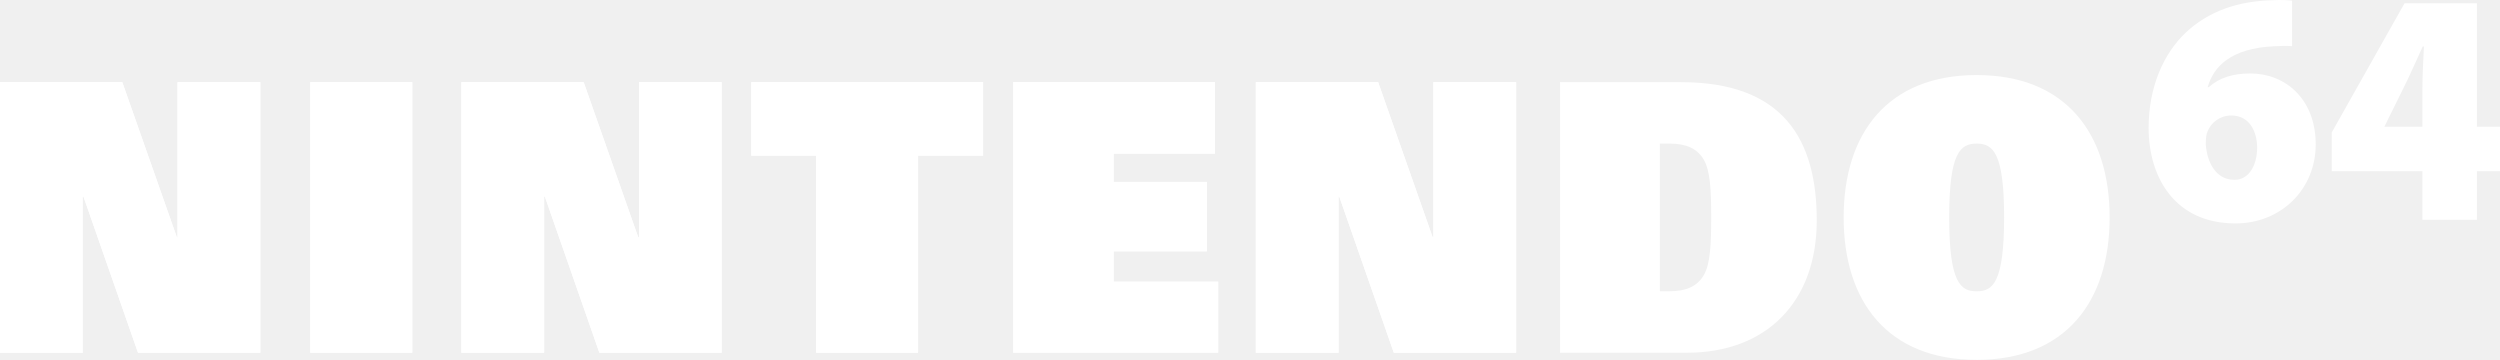
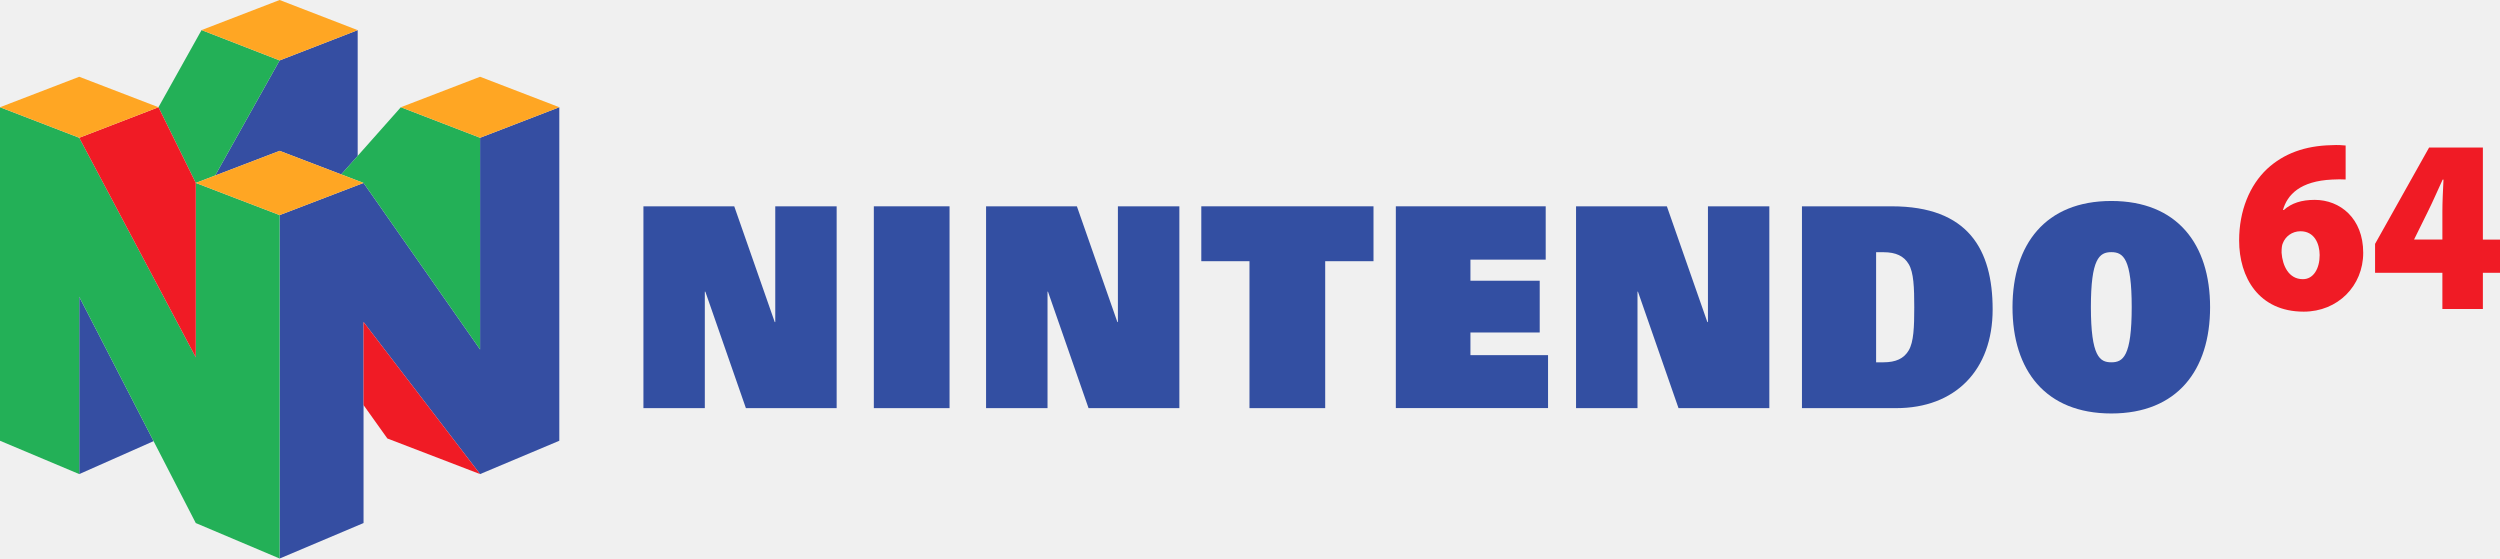
- <svg xmlns="http://www.w3.org/2000/svg" version="1.1" viewBox="0 0 264 38">
-   <g transform="matrix(0.44, 0, 0, 0.438092, 0, 0.000096)">
-     <polygon id="polygon3518" points="33.122 85.023 62.473 85.023 62.473 19.803 42.615 19.803 42.615 57.202 42.444 57.202 29.347 19.803 0 19.803 0 85.023 19.846 85.023 19.846 47.375 20.025 47.375" style="fill-opacity: 1; fill: rgb(255, 255, 255);" />
-     <polygon id="polygon3520" points="143.849 85.023 173.2 85.023 173.2 19.803 153.354 19.803 153.354 57.202 153.175 57.202 140.078 19.803 110.731 19.803 110.731 85.023 130.589 85.023 130.589 47.375 130.76 47.375" style="fill-opacity: 1; fill: rgb(255, 255, 255);" />
-     <polygon id="polygon3522" points="334.517 85.023 363.872 85.023 363.872 19.803 344.018 19.803 344.018 57.202 343.843 57.202 330.75 19.803 301.399 19.803 301.399 85.023 321.249 85.023 321.249 47.375 321.424 47.375" style="fill-opacity: 1; fill: rgb(255, 255, 255);" />
-     <polygon id="polygon3524" points="74.46 19.803 98.942 19.803 98.942 85.023 74.46 85.023" style="fill-opacity: 1; fill: rgb(255, 255, 255);" />
-     <polygon id="polygon3526" points="195.856 37.52 180.299 37.52 180.299 19.803 235.941 19.803 235.941 37.52 220.33 37.52 220.33 85.023 195.856 85.023" style="fill-opacity: 1; fill: rgb(255, 255, 255);" />
-     <polygon id="polygon3536" points="243.169 19.783 291.583 19.783 291.583 37.037 267.265 37.037 267.265 43.856 289.657 43.856 289.657 60.577 267.265 60.577 267.265 67.894 292.362 67.894 292.362 85.004 243.169 85.004" style="fill-opacity: 1; fill: rgb(255, 255, 255);" />
-     <path id="path3528" d="M 374.408 19.803 L 403.412 19.803 C 428.147 19.803 436.02 33.803 436.02 53.135 C 436.02 72.829 423.873 85.023 404.876 85.023 L 374.408 85.023 L 374.408 19.803 L 374.408 19.803 Z M 398.372 70.202 L 400.758 70.202 C 404.697 70.202 407.335 68.996 408.877 66.376 C 410.5 63.663 410.687 58.728 410.687 52.411 C 410.687 46.09 410.5 41.159 408.877 38.442 C 407.335 35.819 404.697 34.612 400.758 34.612 L 398.372 34.612 L 398.372 70.202 L 398.372 70.202 Z" style="fill-opacity: 1; fill: rgb(255, 255, 255);" />
-     <path id="path3530" d="M 474.397 18.09 C 495.706 18.09 506.312 32.086 506.312 52.411 C 506.312 72.74 495.702 86.74 474.397 86.74 C 453.08 86.74 442.477 72.74 442.477 52.411 C 442.477 32.086 453.076 18.09 474.397 18.09 L 474.397 18.09 Z M 474.397 70.214 C 478.157 70.214 480.986 68.365 480.986 52.411 C 480.986 36.815 478.324 34.612 474.397 34.612 C 470.462 34.612 467.804 36.815 467.804 52.411 C 467.804 68.365 470.629 70.214 474.397 70.214 L 474.397 70.214 Z" style="fill-opacity: 1; fill: rgb(255, 255, 255);" />
-     <polygon id="polygon3566" points="33.122 85.023 62.473 85.023 62.473 19.803 42.615 19.803 42.615 57.202 42.444 57.202 29.347 19.803 0 19.803 0 85.023 19.846 85.023 19.846 47.375 20.025 47.375" style="fill-opacity: 1; fill: rgb(255, 255, 255);" />
-     <polygon id="polygon3568" points="143.849 85.023 173.2 85.023 173.2 19.803 153.354 19.803 153.354 57.202 153.175 57.202 140.078 19.803 110.731 19.803 110.731 85.023 130.589 85.023 130.589 47.375 130.76 47.375" style="fill-opacity: 1; fill: rgb(255, 255, 255);" />
-     <polygon id="polygon3570" points="334.517 85.023 363.872 85.023 363.872 19.803 344.018 19.803 344.018 57.202 343.843 57.202 330.75 19.803 301.399 19.803 301.399 85.023 321.249 85.023 321.249 47.375 321.424 47.375" style="fill-opacity: 1; fill: rgb(255, 255, 255);" />
-     <polygon id="polygon3572" points="74.46 19.803 98.942 19.803 98.942 85.023 74.46 85.023" style="fill-opacity: 1; fill: rgb(255, 255, 255);" />
-     <polygon id="polygon3574" points="195.856 37.52 180.299 37.52 180.299 19.803 235.941 19.803 235.941 37.52 220.33 37.52 220.33 85.023 195.856 85.023" style="fill-opacity: 1; fill: rgb(255, 255, 255);" />
-     <polygon id="polygon3576" points="243.169 19.783 291.583 19.783 291.583 37.037 267.265 37.037 267.265 43.856 289.657 43.856 289.657 60.577 267.265 60.577 267.265 67.894 292.362 67.894 292.362 85.004 243.169 85.004" style="fill-opacity: 1; fill: rgb(255, 255, 255);" />
-     <path id="path3532" d="M 550.095 11.131 C 548.791 11.018 547.526 11.069 545.759 11.151 C 535.433 11.629 531.257 16.027 529.84 21.002 L 530.089 21.002 C 532.662 18.752 535.838 17.705 540.096 17.705 C 548.289 17.705 555.77 23.66 555.77 34.834 C 555.77 45.526 547.55 53.855 536.519 53.855 C 521.986 53.855 515.669 42.755 515.669 30.853 C 515.669 21.188 519.098 12.999 524.726 7.718 C 530.086 2.755 536.99 0.249 545.448 0.054 C 547.686 -0.074 549.017 0.054 550.095 0.151 L 550.095 11.131 L 550.095 11.131 Z M 536.336 43.339 C 539.684 43.339 541.715 39.917 541.715 35.547 C 541.688 31.861 539.999 27.84 535.507 27.84 C 532.767 27.84 530.627 29.58 529.821 31.678 C 529.51 32.324 529.389 33.238 529.389 34.795 C 529.677 38.964 531.685 43.339 536.255 43.339 L 536.336 43.339 L 536.336 43.339 Z" style="fill-opacity: 1; fill: rgb(255, 255, 255);" />
-     <path id="path3534" d="M 581.376 52.976 L 581.376 41.272 L 559.619 41.272 L 559.619 31.919 L 577.087 0.79 L 594.469 0.79 L 594.469 30.549 L 600 30.549 L 600 41.272 L 594.469 41.272 L 594.469 52.976 L 581.376 52.976 L 581.376 52.976 Z M 581.376 30.549 L 581.376 21.582 C 581.376 18.265 581.575 14.821 581.746 11.193 L 581.462 11.193 C 579.843 14.716 578.434 18.067 576.597 21.706 L 572.319 30.393 L 572.272 30.553 L 581.376 30.549 L 581.376 30.549 Z" style="fill-opacity: 1; fill: rgb(255, 255, 255);" />
+ <svg xmlns="http://www.w3.org/2000/svg" version="1.1" id="Layer_1" x="0px" y="0px" viewBox="0 0 3840 857.9" style="enable-background:new 0 0 3840 857.9;" xml:space="preserve">
+   <style type="text/css">
+ 	.st0{fill:#334FA2;}
+ 	.st1{fill:#F01B25;}
+ 	.st2{fill:#354EA2;}
+ 	.st3{fill:#23B057;}
+ 	.st4{fill:#FFA623;}
+ 	.st5{fill:#FFFFFF;}
+ </style>
+   <g>
+     <g>
+       <g>
+         <polyline class="st0" points="1145.7,626.9 1285.1,626.9 1285.1,316.9 1190.8,316.9 1190.8,494.7 1190,494.7 1127.8,316.9      988.3,316.9 988.3,626.9 1082.6,626.9 1082.6,448 1083.4,448 1145.7,626.9    " />
+       </g>
+       <g>
+         <polyline class="st0" points="1672,626.9 1811.5,626.9 1811.5,316.9 1717.1,316.9 1717.1,494.7 1716.3,494.7 1654.1,316.9      1514.6,316.9 1514.6,626.9 1609,626.9 1609,448 1609.7,448 1672,626.9    " />
+       </g>
+       <g>
+         <polyline class="st0" points="2578.2,626.9 2717.7,626.9 2717.7,316.9 2623.4,316.9 2623.4,494.7 2622.5,494.7 2560.3,316.9      2420.8,316.9 2420.8,626.9 2515.2,626.9 2515.2,448 2515.9,448 2578.2,626.9    " />
+       </g>
+       <g>
+         <rect x="1342.2" y="316.9" class="st0" width="116.3" height="310" />
+       </g>
+       <g>
+         <polyline class="st0" points="1919.2,401.2 1845.2,401.2 1845.2,316.9 2109.7,316.9 2109.7,401.2 2035.5,401.2 2035.5,626.9      1919.2,626.9 1919.2,401.2    " />
+       </g>
+       <g>
+         <path class="st0" d="M2881.7,556.5h11.4c18.7,0,31.3-5.7,38.6-18.2c7.8-12.9,8.6-36.3,8.6-66.3c0-30.1-0.8-53.5-8.6-66.4     c-7.3-12.4-19.8-18.2-38.6-18.2h-11.4V556.5 M2767.8,316.9h137.9c117.6,0,155,66.5,155,158.4c0,93.6-57.8,151.6-148.1,151.6     h-144.8V316.9z" />
+       </g>
+       <g>
+         <path class="st0" d="M3243,556.5c17.9,0,31.3-8.8,31.3-84.6c0-74.1-12.6-84.6-31.3-84.6c-18.7,0-31.4,10.5-31.4,84.6     C3211.7,547.8,3225.2,556.5,3243,556.5 M3243,308.7c101.3,0,151.7,66.5,151.7,163.2c0,96.6-50.4,163.2-151.7,163.2     c-101.3,0-151.8-66.5-151.8-163.2C3091.3,375.3,3141.8,308.7,3243,308.7z" />
+       </g>
+       <g>
+         <path class="st1" d="M3537.4,428.8c16,0,25.6-16.2,25.6-37c-0.1-17.6-8.1-36.6-29.5-36.6c-13,0-23.2,8.2-27,18.2     c-1.5,3.1-2,7.5-2,14.8c1.4,19.8,10.9,40.6,32.6,40.6H3537.4 M3602.8,275.7c-6.2-0.4-12.2-0.3-20.6,0.1     c-49.1,2.3-68.9,23.2-75.6,46.8h1.2c12.2-10.7,27.3-15.6,47.6-15.6c38.9,0,74.5,28.2,74.5,81.3c0,50.8-39.1,90.4-91.4,90.4     c-69.1,0-99.2-52.7-99.2-109.3c0-46,16.3-84.9,43-110c25.5-23.6,58.3-35.5,98.5-36.4c10.7-0.6,17,0,22.1,0.5V275.7z" />
+       </g>
+       <g>
+         <path class="st1" d="M3751.5,368v-42.7c0-15.7,0.9-32.1,1.7-49.4h-1.3c-7.8,16.8-14.5,32.7-23.1,49.9l-20.4,41.3l-0.3,0.8H3751.5      M3751.5,474.6V419h-103.4v-44.4l83-148h82.6V368h26.3V419h-26.3v55.6H3751.5z" />
+       </g>
+       <g>
+         <polyline class="st0" points="2144,316.9 2374.2,316.9 2374.2,398.8 2258.6,398.8 2258.6,431.2 2365,431.2 2365,510.7      2258.6,510.7 2258.6,545.5 2377.8,545.5 2377.8,626.8 2144,626.8 2144,316.9    " />
+       </g>
+     </g>
+     <g>
+       <g id="layer2_57_">
+         <g id="polygon3542_57_">
+           <polygon class="st2" points="429.5,92.8 330.5,269.6 429.5,231.7 524.1,267.9 549.4,239.5 549.4,46.3     " />
+         </g>
+         <g id="polygon3558_57_">
+           <polygon class="st2" points="737.4,728.2 558.4,494.6 558.4,803.4 429.5,857.9 429.5,330.4 558.4,281 737.4,536.8 737.4,211.6       859.1,164.7 859.1,677     " />
+         </g>
+         <g id="polygon3560_57_">
+           <polygon class="st2" points="121.7,728.2 235.9,677.6 121.7,455.9     " />
+         </g>
+       </g>
+       <g id="layer3_57_">
+         <g id="polygon3538_57_">
+           <polygon class="st3" points="243.4,164.7 300.7,281 330.5,269.6 429.5,92.8 309.6,46.2     " />
+         </g>
+         <g id="polygon3540_57_">
+           <polygon class="st3" points="524.1,267.9 615.7,164.7 737.4,211.6 737.4,536.8 558.4,281     " />
+         </g>
+         <g id="polygon3552_57_">
+           <polygon class="st3" points="121.7,211.6 0,164.7 0,677 121.7,728.2 121.7,455.9 300.7,803.4 429.5,857.9 429.5,330.4       300.7,281 300.7,548.8     " />
+         </g>
+       </g>
+       <g id="layer4_57_">
+         <g id="polygon3554_57_">
+           <polygon class="st1" points="300.7,281 300.7,548.8 121.7,211.6 243.4,164.7     " />
+         </g>
+         <g id="polygon3556_57_">
+           <polygon class="st1" points="737.4,728.2 558.4,494.6 558.4,622.2 595,673.5     " />
+         </g>
+       </g>
+       <g id="layer5_57_">
+         <g id="polygon3544_57_">
+           <polygon class="st4" points="558.4,281 429.5,330.4 300.7,281 429.5,231.7     " />
+         </g>
+         <g id="polygon3546_57_">
+           <polygon class="st4" points="615.7,164.7 737.4,117.9 859.1,164.7 737.4,211.6     " />
+         </g>
+         <g id="polygon3548_57_">
+           <polygon class="st4" points="0,164.7 121.7,117.9 243.4,164.7 121.7,211.6     " />
+         </g>
+         <g id="polygon3550_57_">
+           <polygon class="st4" points="549.4,46.3 429.5,0 309.6,46.2 429.5,92.8     " />
+         </g>
+       </g>
+     </g>
  </g>
</svg>
